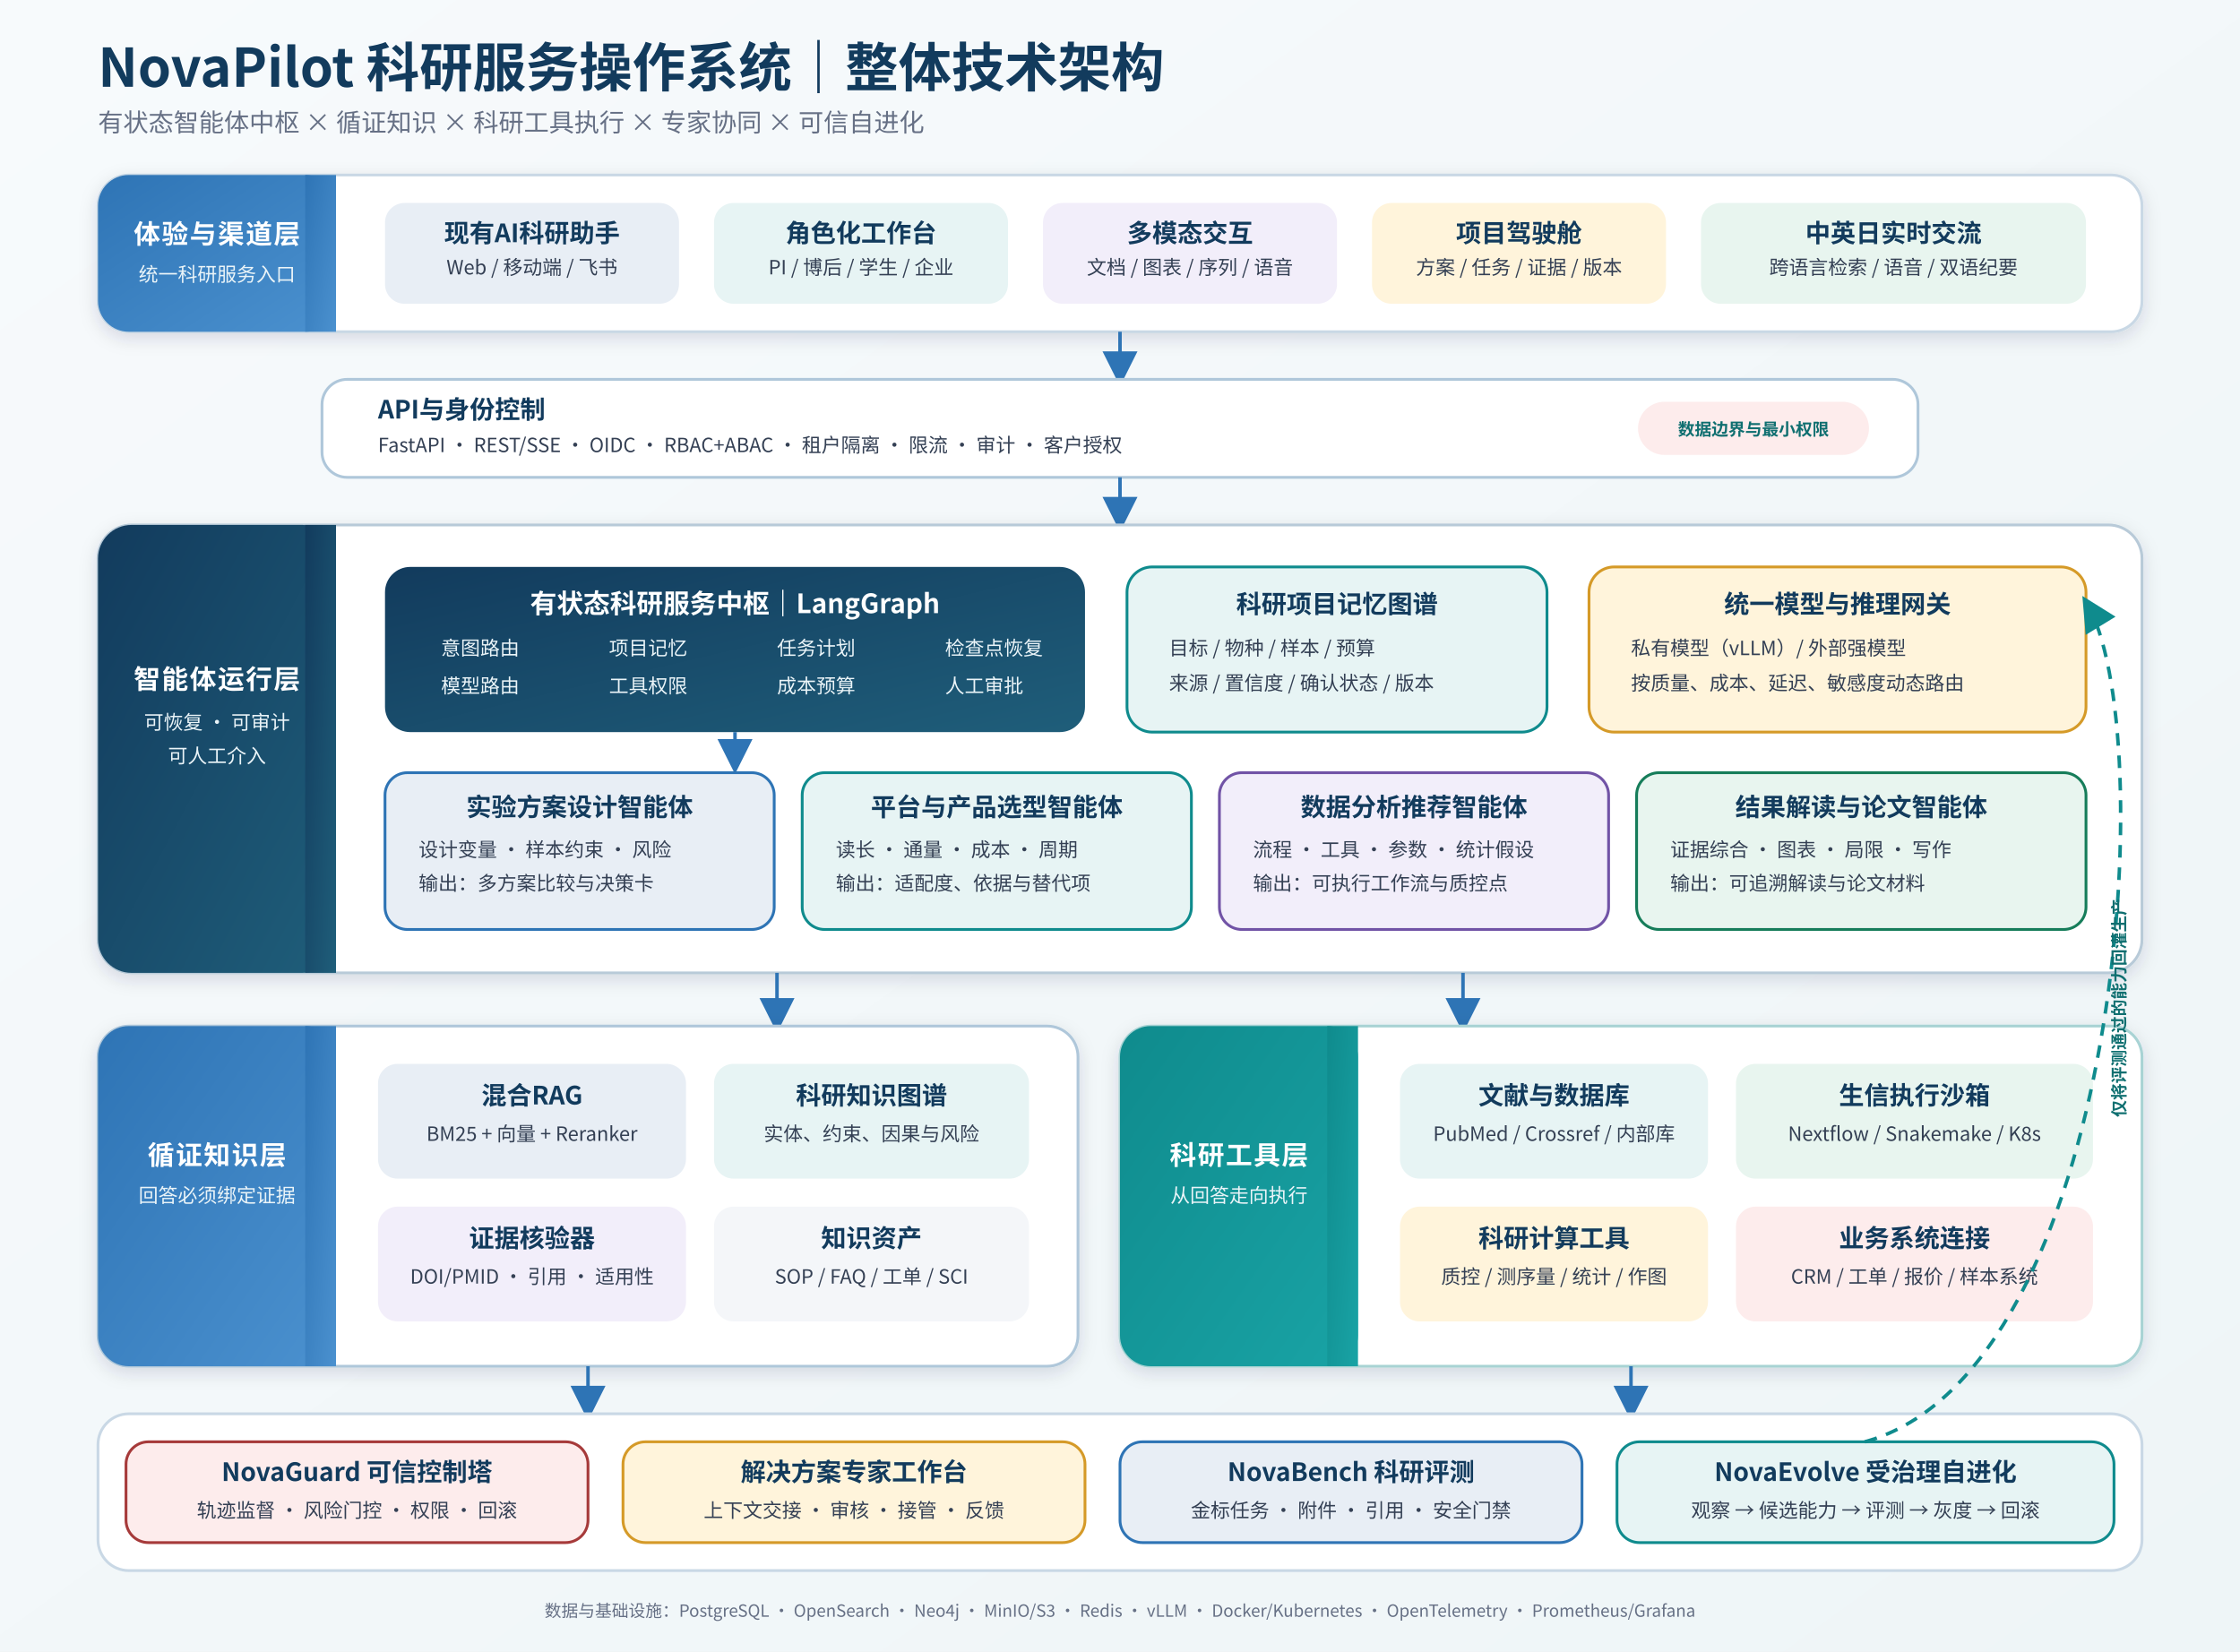
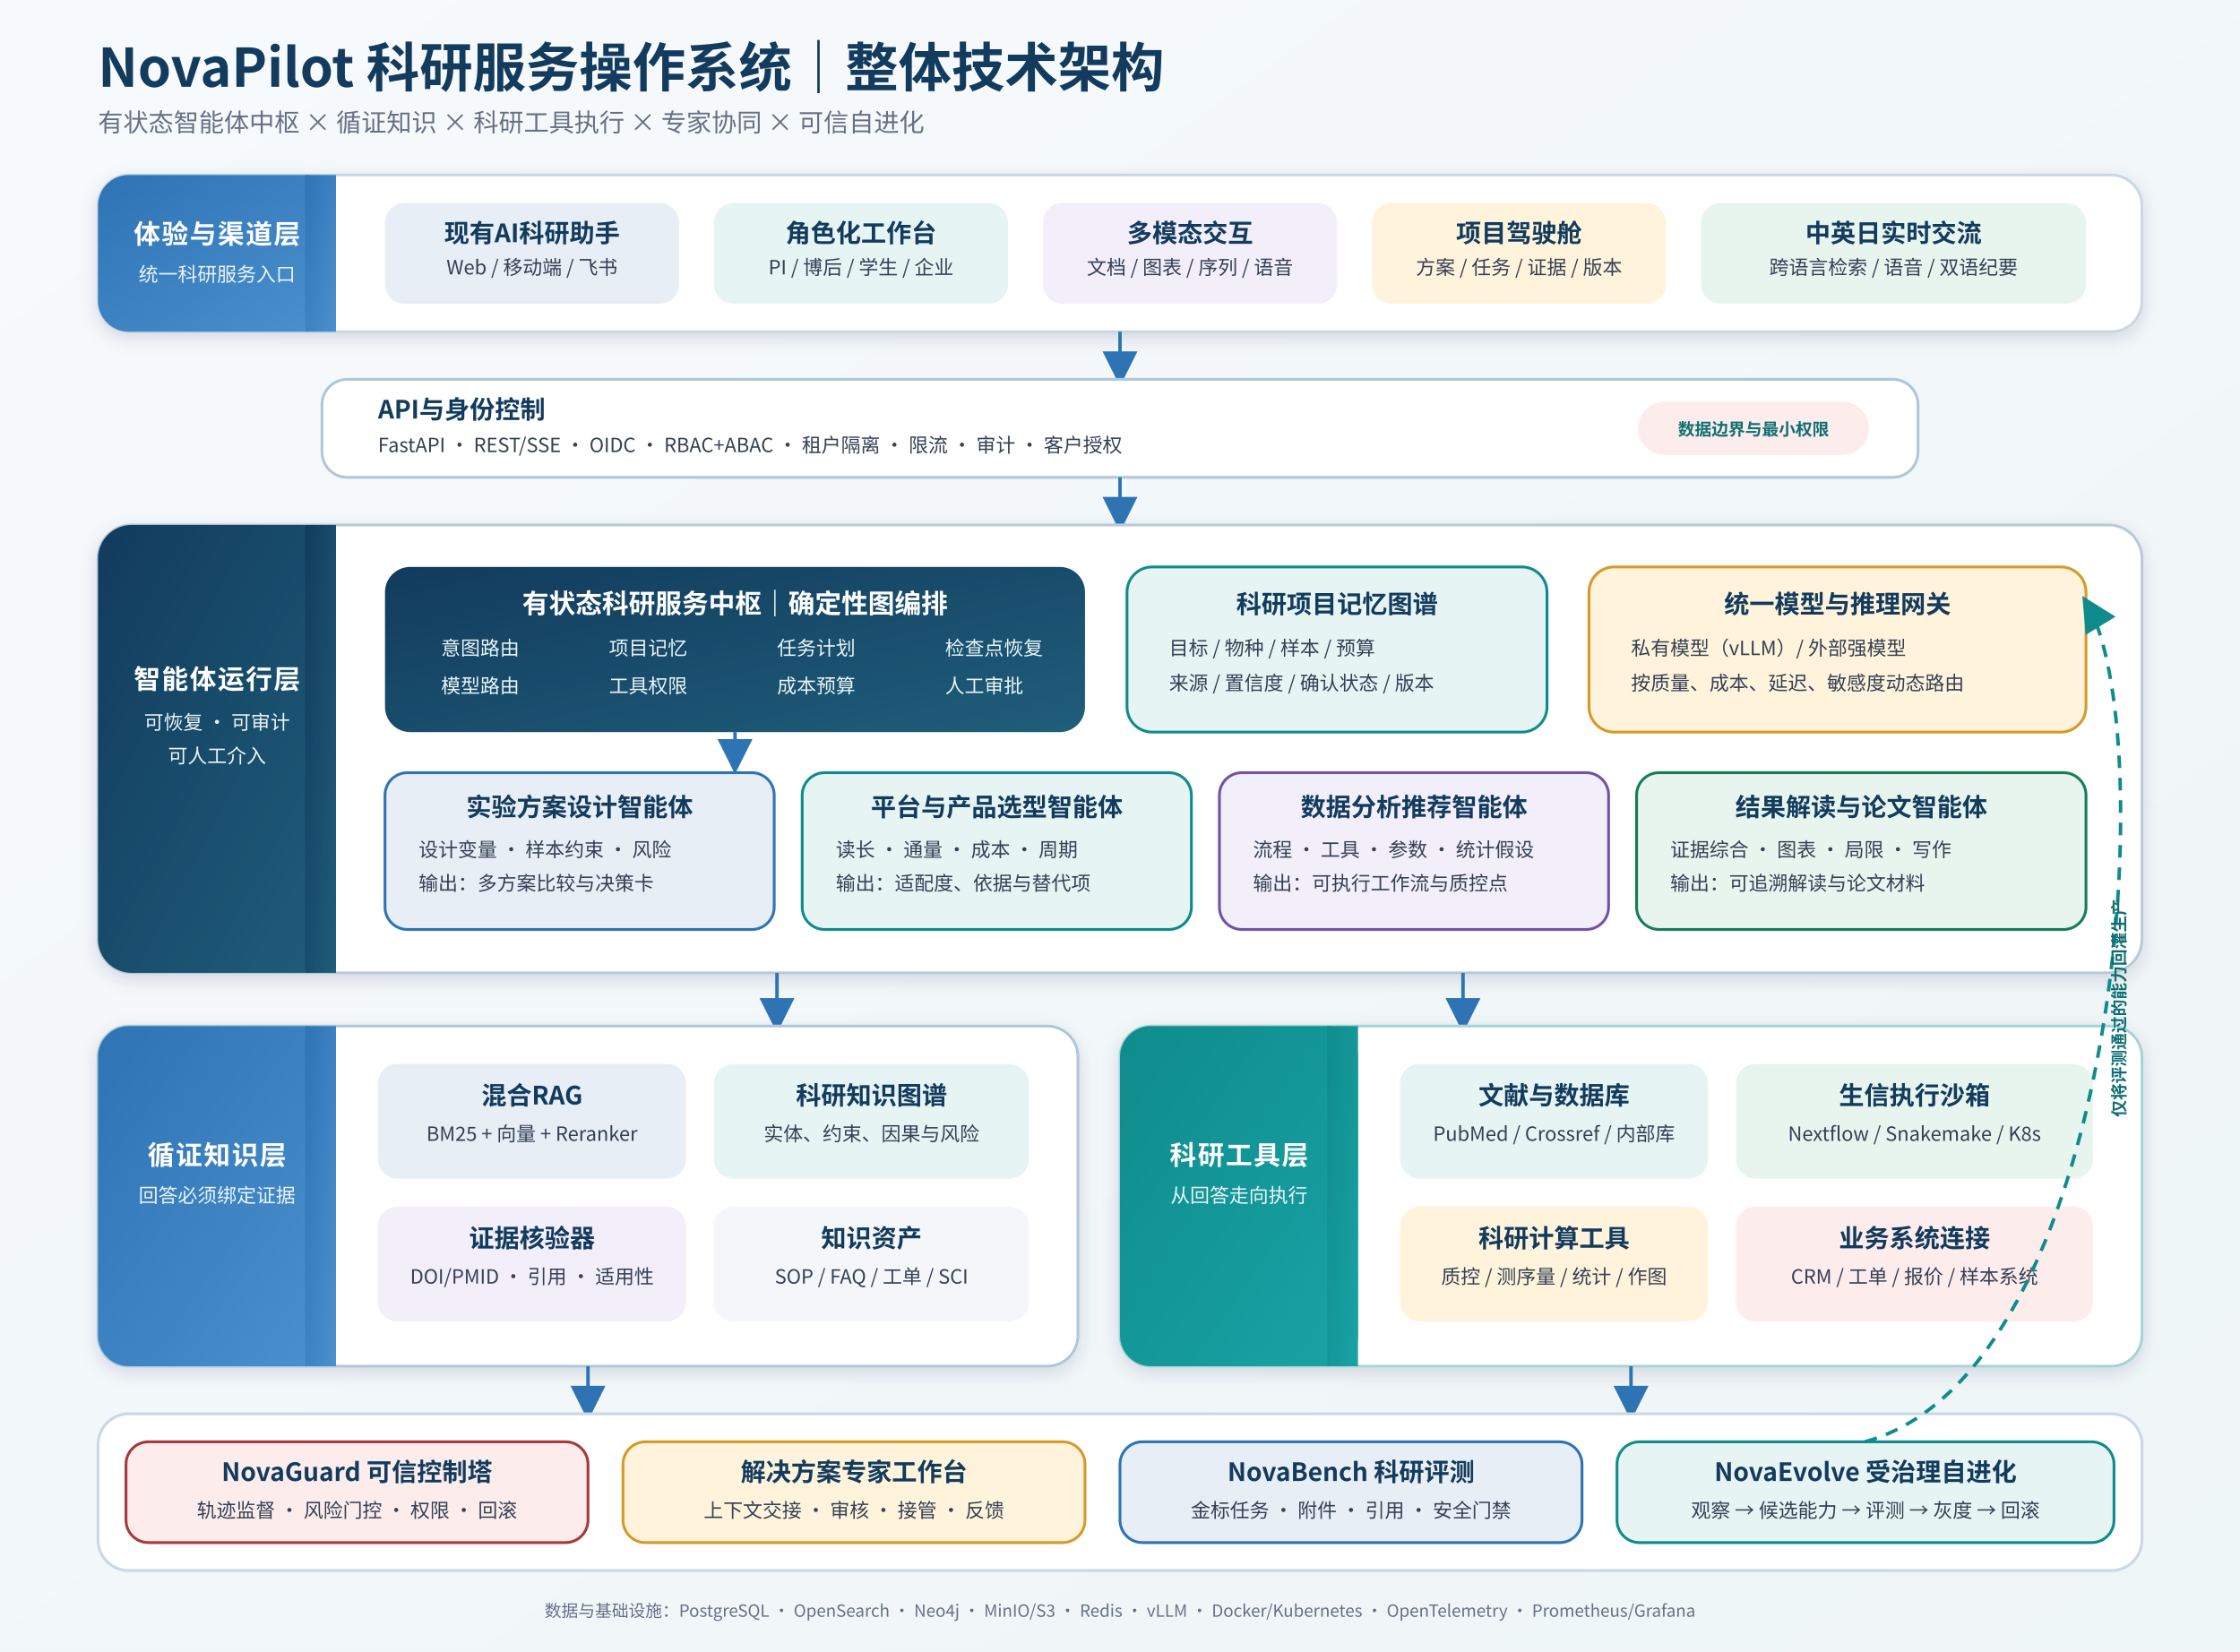
<svg xmlns="http://www.w3.org/2000/svg" width="1600" height="1180" viewBox="0 0 1600 1180" role="img" aria-labelledby="title desc">
  <defs>
    <linearGradient id="bg" x1="0" y1="0" x2="1" y2="1">
      <stop offset="0%" stop-color="#F7FAFC" />
      <stop offset="100%" stop-color="#EEF5F7" />
    </linearGradient>
    <linearGradient id="navyGrad" x1="0" y1="0" x2="1" y2="1">
      <stop offset="0%" stop-color="#123B5D" />
      <stop offset="100%" stop-color="#1F5E7A" />
    </linearGradient>
    <linearGradient id="tealGrad" x1="0" y1="0" x2="1" y2="1">
      <stop offset="0%" stop-color="#0F8B8D" />
      <stop offset="100%" stop-color="#19A3A5" />
    </linearGradient>
    <linearGradient id="blueGrad" x1="0" y1="0" x2="1" y2="1">
      <stop offset="0%" stop-color="#2E74B5" />
      <stop offset="100%" stop-color="#4B91CF" />
    </linearGradient>
    <filter id="shadow" x="-15%" y="-20%" width="130%" height="150%">
      <feDropShadow dx="0" dy="4" stdDeviation="6" flood-color="#0B2545" flood-opacity="0.13" />
    </filter>
    <marker id="arrow" markerWidth="10" markerHeight="10" refX="8" refY="5" orient="auto" markerUnits="strokeWidth">
      <path d="M0,0 L10,5 L0,10 z" fill="#2E74B5" />
    </marker>
    <marker id="arrowTeal" markerWidth="10" markerHeight="10" refX="8" refY="5" orient="auto" markerUnits="strokeWidth">
      <path d="M0,0 L10,5 L0,10 z" fill="#0F8B8D" />
    </marker>
    <style>
      .font { font-family: "PingFang SC","Microsoft YaHei","Noto Sans CJK SC",Arial,sans-serif; }
      .title { font-size: 38px; font-weight: 700; fill: #123B5D; }
      .subtitle { font-size: 18px; fill: #667085; }
      .layerLabel { font-size: 19px; font-weight: 700; fill: #FFFFFF; letter-spacing: 1px; }
      .boxTitle { font-size: 18px; font-weight: 700; fill: #123B5D; }
      .boxText { font-size: 14px; fill: #344054; }
      .whiteTitle { font-size: 19px; font-weight: 700; fill: #FFFFFF; }
      .whiteText { font-size: 14px; fill: #EAF4F8; }
      .small { font-size: 12px; fill: #667085; }
      .tag { font-size: 12px; font-weight: 600; fill: #0F6F70; }
      .line { fill: none; stroke: #2E74B5; stroke-width: 2.5; marker-end: url(#arrow); }
      .tealLine { fill: none; stroke: #0F8B8D; stroke-width: 2.5; marker-end: url(#arrowTeal); }
      .dash { fill: none; stroke: #0F8B8D; stroke-width: 2.5; stroke-dasharray: 9 7; marker-end: url(#arrowTeal); }
    </style>
  </defs>
  <rect width="1600" height="1180" fill="url(#bg)" />
  <g class="font">
    <text x="70" y="62" class="title">NovaPilot 科研服务操作系统｜整体技术架构</text>
    <text x="70" y="94" class="subtitle">有状态智能体中枢 × 循证知识 × 科研工具执行 × 专家协同 × 可信自进化</text>
    <rect x="70" y="125" width="1460" height="112" rx="22" fill="#FFFFFF" stroke="#C9D8E5" stroke-width="2" filter="url(#shadow)" />
    <rect x="70" y="125" width="170" height="112" rx="22" fill="url(#blueGrad)" />
    <rect x="218" y="125" width="22" height="112" fill="url(#blueGrad)" />
    <text x="155" y="174" text-anchor="middle" class="layerLabel">体验与渠道层</text>
    <text x="155" y="201" text-anchor="middle" class="whiteText">统一科研服务入口</text>
    <g transform="translate(275,145)">
      <rect width="210" height="72" rx="14" fill="#E8EEF5" />
      <text x="105" y="28" text-anchor="middle" class="boxTitle">现有AI科研助手</text>
      <text x="105" y="51" text-anchor="middle" class="boxText">Web / 移动端 / 飞书</text>
    </g>
    <g transform="translate(510,145)">
      <rect width="210" height="72" rx="14" fill="#E7F4F4" />
      <text x="105" y="28" text-anchor="middle" class="boxTitle">角色化工作台</text>
      <text x="105" y="51" text-anchor="middle" class="boxText">PI / 博后 / 学生 / 企业</text>
    </g>
    <g transform="translate(745,145)">
      <rect width="210" height="72" rx="14" fill="#F2EEFA" />
      <text x="105" y="28" text-anchor="middle" class="boxTitle">多模态交互</text>
      <text x="105" y="51" text-anchor="middle" class="boxText">文档 / 图表 / 序列 / 语音</text>
    </g>
    <g transform="translate(980,145)">
      <rect width="210" height="72" rx="14" fill="#FFF4DB" />
      <text x="105" y="28" text-anchor="middle" class="boxTitle">项目驾驶舱</text>
      <text x="105" y="51" text-anchor="middle" class="boxText">方案 / 任务 / 证据 / 版本</text>
    </g>
    <g transform="translate(1215,145)">
      <rect width="275" height="72" rx="14" fill="#E8F5EF" />
      <text x="137.5" y="28" text-anchor="middle" class="boxTitle">中英日实时交流</text>
      <text x="137.5" y="51" text-anchor="middle" class="boxText">跨语言检索 / 语音 / 双语纪要</text>
    </g>
    <path d="M800 237 L800 271" class="line" />
    <rect x="230" y="271" width="1140" height="70" rx="18" fill="#FFFFFF" stroke="#AFC7DA" stroke-width="2" />
    <text x="270" y="299" class="boxTitle">API与身份控制</text>
    <text x="270" y="323" class="boxText">FastAPI · REST/SSE · OIDC · RBAC+ABAC · 租户隔离 · 限流 · 审计 · 客户授权</text>
    <rect x="1170" y="287" width="165" height="38" rx="19" fill="#FDECEC" />
    <text x="1252.5" y="311" text-anchor="middle" class="tag" fill="#A63A3A">数据边界与最小权限</text>
    <path d="M800 341 L800 375" class="line" />
    <rect x="70" y="375" width="1460" height="320" rx="24" fill="#FFFFFF" stroke="#B8CAD8" stroke-width="2" filter="url(#shadow)" />
    <rect x="70" y="375" width="170" height="320" rx="24" fill="url(#navyGrad)" />
    <rect x="218" y="375" width="22" height="320" fill="url(#navyGrad)" />
    <text x="155" y="492" text-anchor="middle" class="layerLabel">智能体运行层</text>
    <text x="155" y="521" text-anchor="middle" class="whiteText">可恢复 · 可审计</text>
    <text x="155" y="545" text-anchor="middle" class="whiteText">可人工介入</text>
    <rect x="275" y="405" width="500" height="118" rx="18" fill="url(#navyGrad)" />
-     <text x="525" y="438" text-anchor="middle" class="whiteTitle">有状态科研服务中枢｜LangGraph</text>
+     <text x="525" y="438" text-anchor="middle" class="whiteTitle">有状态科研服务中枢｜确定性图编排</text>
    <text x="315" y="468" class="whiteText">意图路由</text>
    <text x="435" y="468" class="whiteText">项目记忆</text>
    <text x="555" y="468" class="whiteText">任务计划</text>
    <text x="675" y="468" class="whiteText">检查点恢复</text>
    <text x="315" y="495" class="whiteText">模型路由</text>
    <text x="435" y="495" class="whiteText">工具权限</text>
    <text x="555" y="495" class="whiteText">成本预算</text>
    <text x="675" y="495" class="whiteText">人工审批</text>
    <rect x="805" y="405" width="300" height="118" rx="18" fill="#E7F4F4" stroke="#0F8B8D" stroke-width="2" />
    <text x="955" y="438" text-anchor="middle" class="boxTitle">科研项目记忆图谱</text>
    <text x="835" y="468" class="boxText">目标 / 物种 / 样本 / 预算</text>
    <text x="835" y="493" class="boxText">来源 / 置信度 / 确认状态 / 版本</text>
    <rect x="1135" y="405" width="355" height="118" rx="18" fill="#FFF4DB" stroke="#D59A28" stroke-width="2" />
    <text x="1312.5" y="438" text-anchor="middle" class="boxTitle">统一模型与推理网关</text>
    <text x="1165" y="468" class="boxText">私有模型（vLLM）/ 外部强模型</text>
    <text x="1165" y="493" class="boxText">按质量、成本、延迟、敏感度动态路由</text>
    <path d="M525 523 L525 548" class="line" />
    <g transform="translate(275,552)">
      <rect width="278" height="112" rx="16" fill="#E8EEF5" stroke="#2E74B5" stroke-width="2" />
      <text x="139" y="31" text-anchor="middle" class="boxTitle">实验方案设计智能体</text>
      <text x="24" y="60" class="boxText">设计变量 · 样本约束 · 风险</text>
      <text x="24" y="84" class="boxText">输出：多方案比较与决策卡</text>
    </g>
    <g transform="translate(573,552)">
      <rect width="278" height="112" rx="16" fill="#E7F4F4" stroke="#0F8B8D" stroke-width="2" />
      <text x="139" y="31" text-anchor="middle" class="boxTitle">平台与产品选型智能体</text>
      <text x="24" y="60" class="boxText">读长 · 通量 · 成本 · 周期</text>
      <text x="24" y="84" class="boxText">输出：适配度、依据与替代项</text>
    </g>
    <g transform="translate(871,552)">
      <rect width="278" height="112" rx="16" fill="#F2EEFA" stroke="#7153A6" stroke-width="2" />
      <text x="139" y="31" text-anchor="middle" class="boxTitle">数据分析推荐智能体</text>
      <text x="24" y="60" class="boxText">流程 · 工具 · 参数 · 统计假设</text>
      <text x="24" y="84" class="boxText">输出：可执行工作流与质控点</text>
    </g>
    <g transform="translate(1169,552)">
      <rect width="321" height="112" rx="16" fill="#E8F5EF" stroke="#167D5A" stroke-width="2" />
      <text x="160.5" y="31" text-anchor="middle" class="boxTitle">结果解读与论文智能体</text>
      <text x="24" y="60" class="boxText">证据综合 · 图表 · 局限 · 写作</text>
      <text x="24" y="84" class="boxText">输出：可追溯解读与论文材料</text>
    </g>
    <path d="M555 695 L555 733" class="line" />
    <path d="M1045 695 L1045 733" class="line" />
    <rect x="70" y="733" width="700" height="243" rx="22" fill="#FFFFFF" stroke="#AFC7DA" stroke-width="2" filter="url(#shadow)" />
    <rect x="70" y="733" width="170" height="243" rx="22" fill="url(#blueGrad)" />
    <rect x="218" y="733" width="22" height="243" fill="url(#blueGrad)" />
    <text x="155" y="832" text-anchor="middle" class="layerLabel">循证知识层</text>
    <text x="155" y="859" text-anchor="middle" class="whiteText">回答必须绑定证据</text>
    <rect x="270" y="760" width="220" height="82" rx="14" fill="#E8EEF5" />
    <text x="380" y="789" text-anchor="middle" class="boxTitle">混合RAG</text>
    <text x="380" y="815" text-anchor="middle" class="boxText">BM25 + 向量 + Reranker</text>
    <rect x="510" y="760" width="225" height="82" rx="14" fill="#E7F4F4" />
    <text x="622.5" y="789" text-anchor="middle" class="boxTitle">科研知识图谱</text>
    <text x="622.5" y="815" text-anchor="middle" class="boxText">实体、约束、因果与风险</text>
    <rect x="270" y="862" width="220" height="82" rx="14" fill="#F2EEFA" />
    <text x="380" y="891" text-anchor="middle" class="boxTitle">证据核验器</text>
    <text x="380" y="917" text-anchor="middle" class="boxText">DOI/PMID · 引用 · 适用性</text>
    <rect x="510" y="862" width="225" height="82" rx="14" fill="#F4F6F9" />
    <text x="622.5" y="891" text-anchor="middle" class="boxTitle">知识资产</text>
    <text x="622.5" y="917" text-anchor="middle" class="boxText">SOP / FAQ / 工单 / SCI</text>
    <rect x="800" y="733" width="730" height="243" rx="22" fill="#FFFFFF" stroke="#A8D3D4" stroke-width="2" filter="url(#shadow)" />
    <rect x="800" y="733" width="170" height="243" rx="22" fill="url(#tealGrad)" />
    <rect x="948" y="733" width="22" height="243" fill="url(#tealGrad)" />
    <text x="885" y="832" text-anchor="middle" class="layerLabel">科研工具层</text>
    <text x="885" y="859" text-anchor="middle" class="whiteText">从回答走向执行</text>
    <rect x="1000" y="760" width="220" height="82" rx="14" fill="#E7F4F4" />
    <text x="1110" y="789" text-anchor="middle" class="boxTitle">文献与数据库</text>
    <text x="1110" y="815" text-anchor="middle" class="boxText">PubMed / Crossref / 内部库</text>
    <rect x="1240" y="760" width="255" height="82" rx="14" fill="#E8F5EF" />
    <text x="1367.5" y="789" text-anchor="middle" class="boxTitle">生信执行沙箱</text>
    <text x="1367.5" y="815" text-anchor="middle" class="boxText">Nextflow / Snakemake / K8s</text>
    <rect x="1000" y="862" width="220" height="82" rx="14" fill="#FFF4DB" />
    <text x="1110" y="891" text-anchor="middle" class="boxTitle">科研计算工具</text>
    <text x="1110" y="917" text-anchor="middle" class="boxText">质控 / 测序量 / 统计 / 作图</text>
    <rect x="1240" y="862" width="255" height="82" rx="14" fill="#FDECEC" />
    <text x="1367.5" y="891" text-anchor="middle" class="boxTitle">业务系统连接</text>
    <text x="1367.5" y="917" text-anchor="middle" class="boxText">CRM / 工单 / 报价 / 样本系统</text>
    <path d="M420 976 L420 1010" class="line" />
    <path d="M1165 976 L1165 1010" class="line" />
    <rect x="70" y="1010" width="1460" height="112" rx="22" fill="#FFFFFF" stroke="#C9D8E5" stroke-width="2" />
    <rect x="90" y="1030" width="330" height="72" rx="16" fill="#FDECEC" stroke="#A63A3A" stroke-width="2" />
    <text x="255" y="1058" text-anchor="middle" class="boxTitle">NovaGuard 可信控制塔</text>
    <text x="255" y="1084" text-anchor="middle" class="boxText">轨迹监督 · 风险门控 · 权限 · 回滚</text>
    <rect x="445" y="1030" width="330" height="72" rx="16" fill="#FFF4DB" stroke="#D59A28" stroke-width="2" />
    <text x="610" y="1058" text-anchor="middle" class="boxTitle">解决方案专家工作台</text>
    <text x="610" y="1084" text-anchor="middle" class="boxText">上下文交接 · 审核 · 接管 · 反馈</text>
    <rect x="800" y="1030" width="330" height="72" rx="16" fill="#E8EEF5" stroke="#2E74B5" stroke-width="2" />
    <text x="965" y="1058" text-anchor="middle" class="boxTitle">NovaBench 科研评测</text>
    <text x="965" y="1084" text-anchor="middle" class="boxText">金标任务 · 附件 · 引用 · 安全门禁</text>
    <rect x="1155" y="1030" width="355" height="72" rx="16" fill="#E7F4F4" stroke="#0F8B8D" stroke-width="2" />
    <text x="1332.5" y="1058" text-anchor="middle" class="boxTitle">NovaEvolve 受治理自进化</text>
    <text x="1332.5" y="1084" text-anchor="middle" class="boxText">观察 → 候选能力 → 评测 → 灰度 → 回滚</text>
    <path d="M1332 1030 C1515 980 1545 520 1490 430" class="dash" />
    <text x="1518" y="720" transform="rotate(-90 1518 720)" text-anchor="middle" class="tag">仅将评测通过的能力回灌生产</text>
    <text x="800" y="1155" text-anchor="middle" class="small">
      数据与基础设施：PostgreSQL · OpenSearch · Neo4j · MinIO/S3 · Redis · vLLM · Docker/Kubernetes · OpenTelemetry · Prometheus/Grafana
    </text>
  </g>
</svg>
